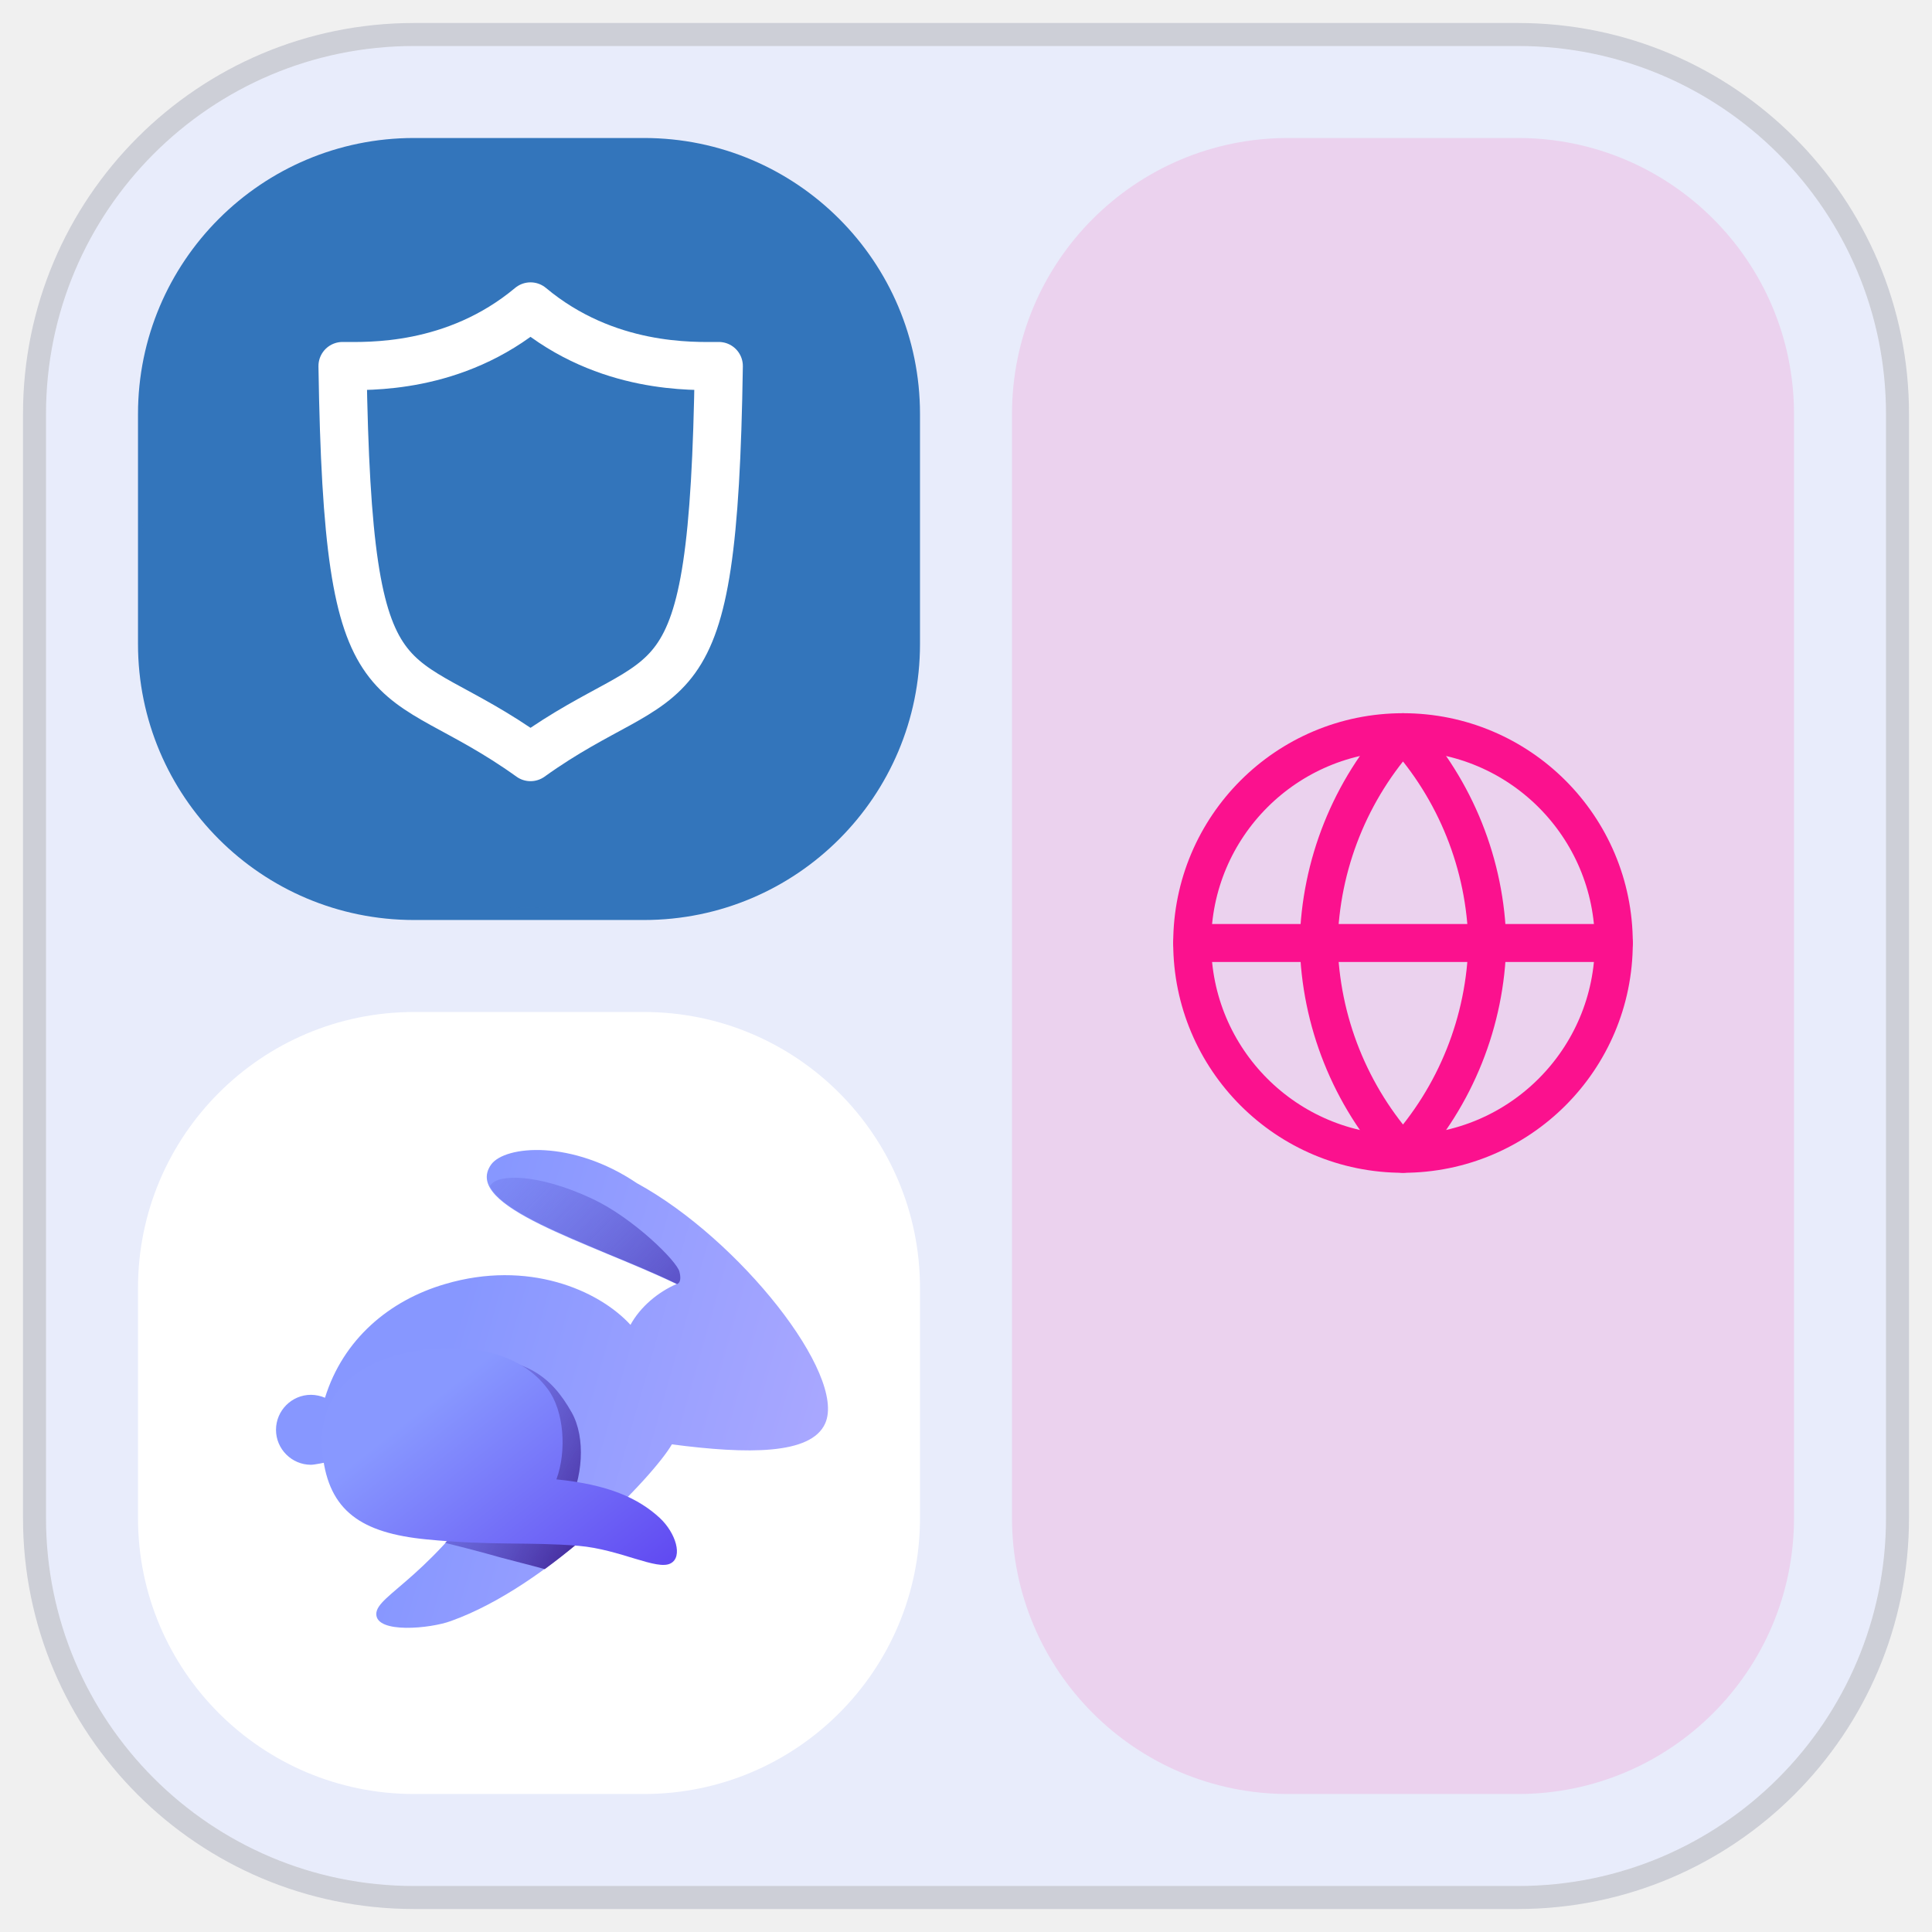
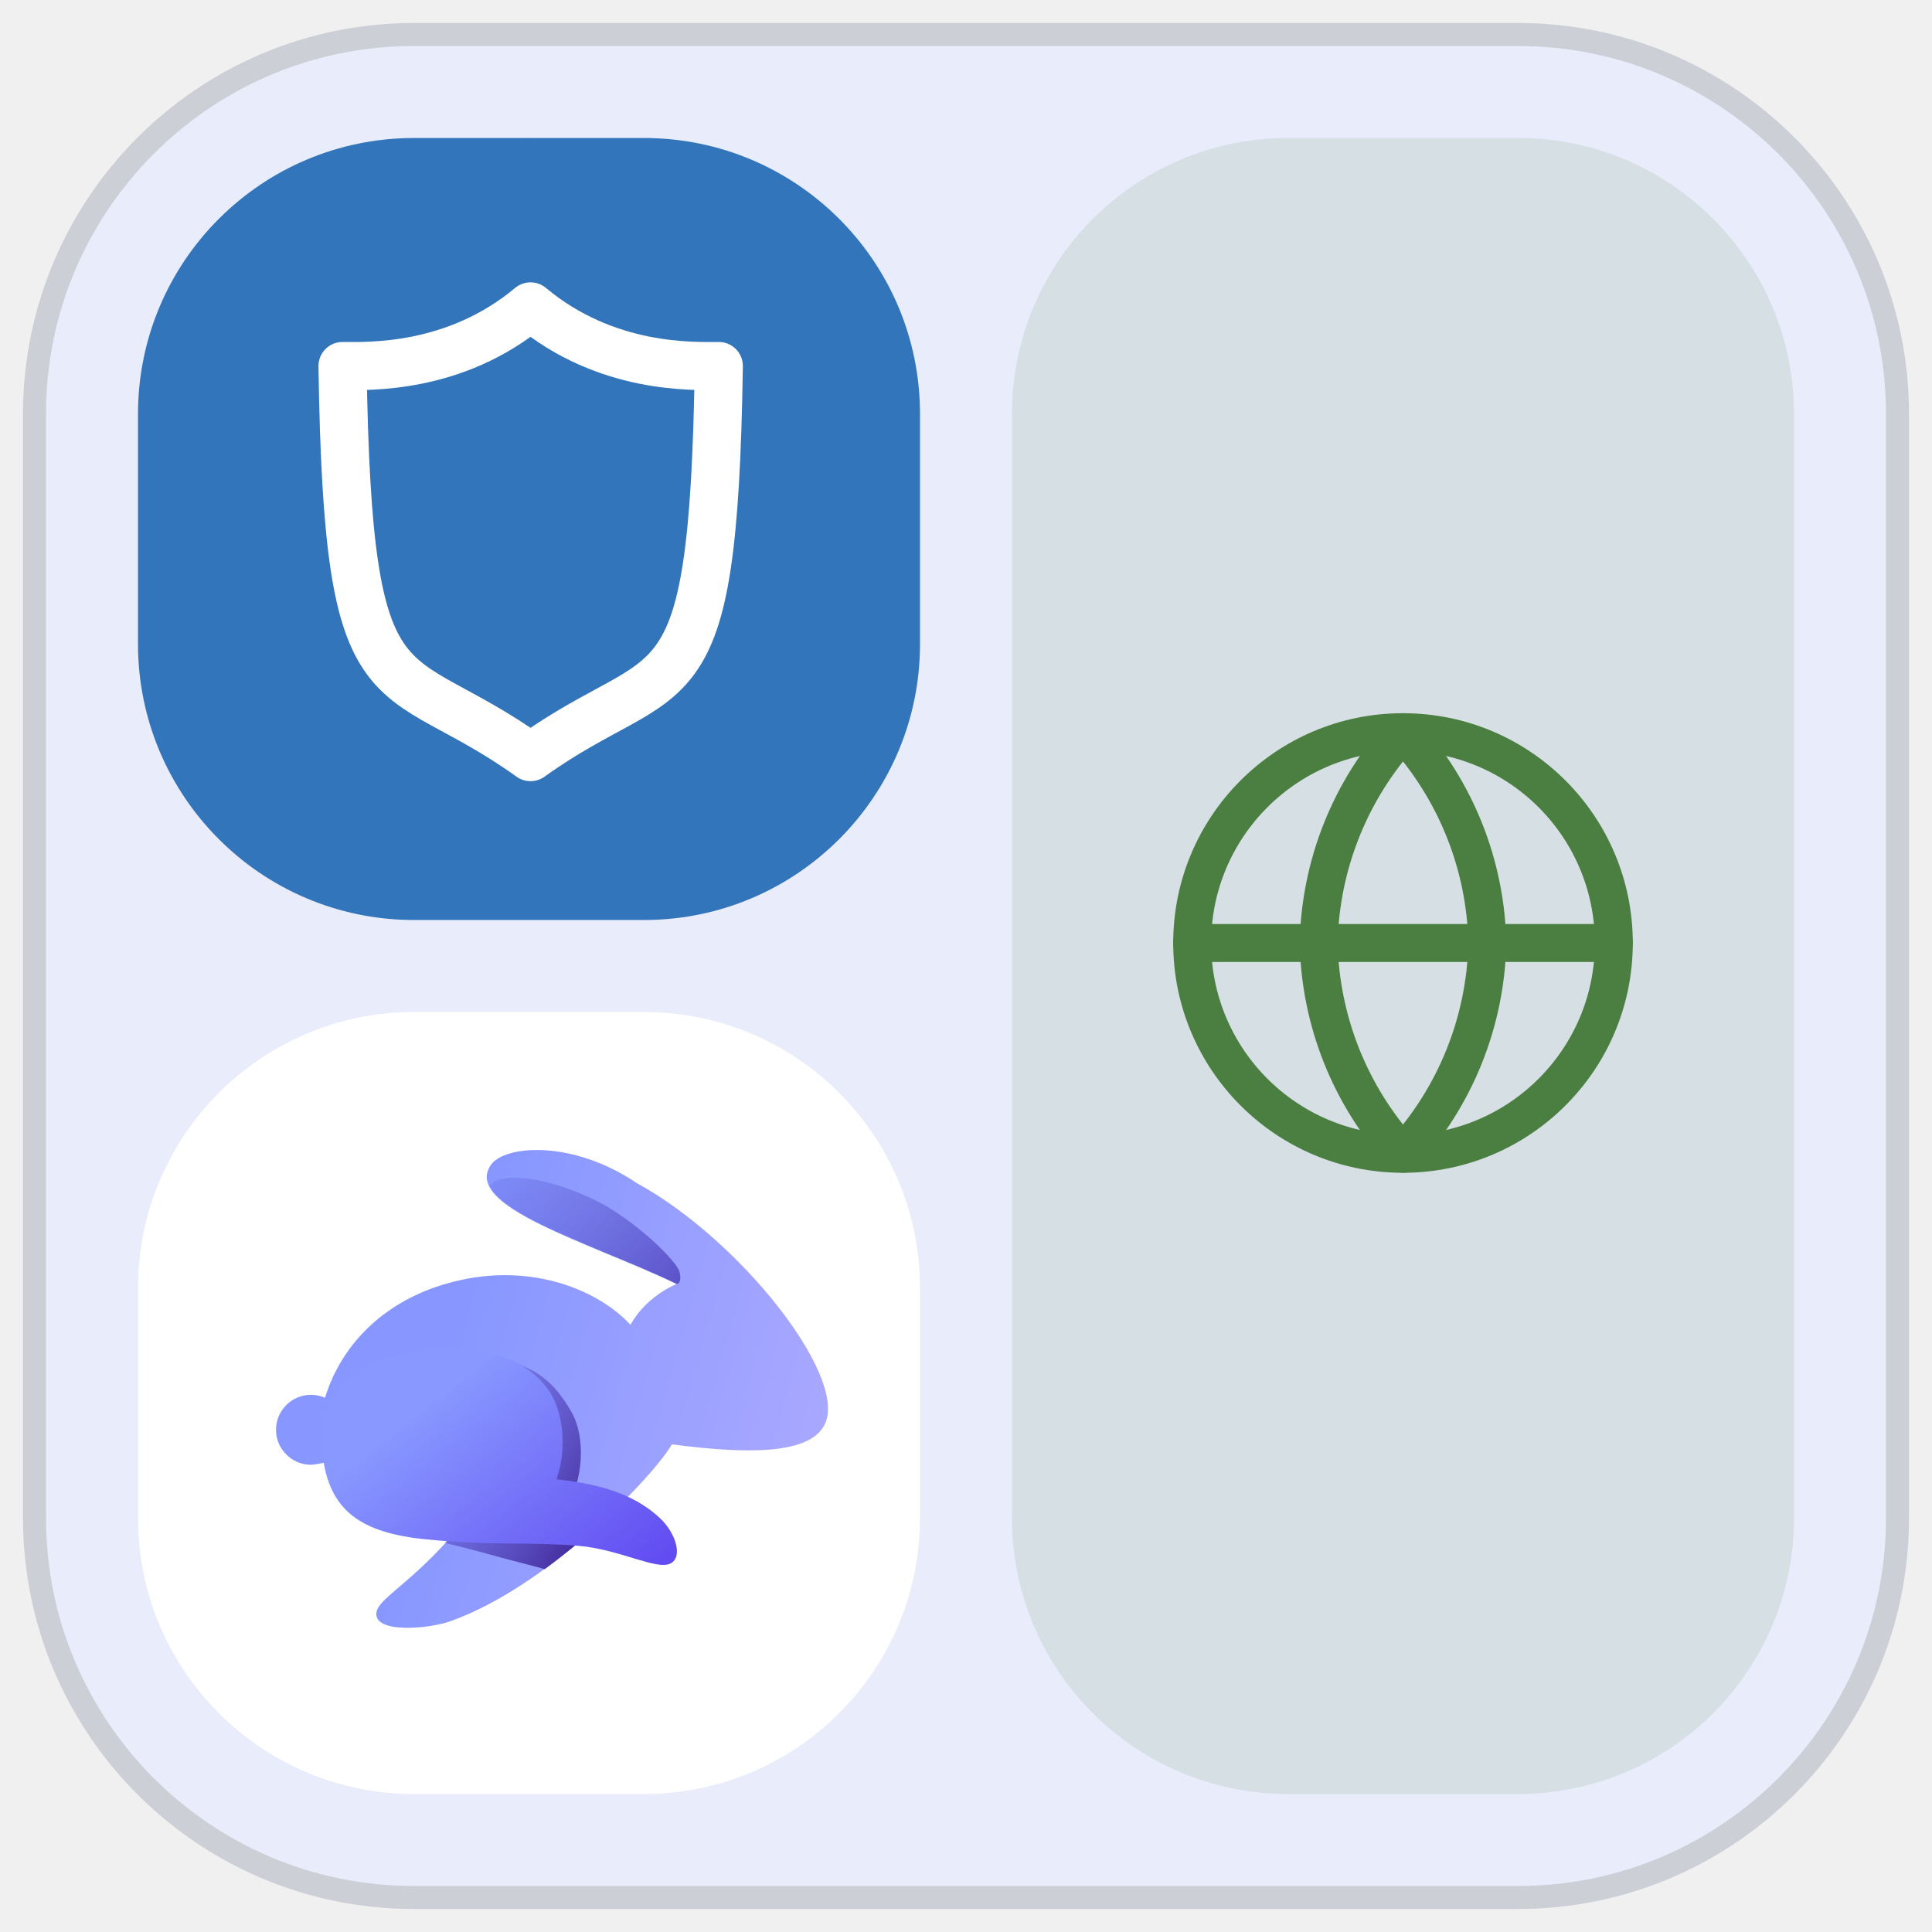
<svg xmlns="http://www.w3.org/2000/svg" width="42" height="42" viewBox="0 0 42 42" fill="none">
  <rect x="1" y="1" width="40" height="40" rx="8" fill="#E8ECFB" />
  <g clip-path="url(#clip0_304_15192)">
    <rect x="3" y="3" width="17" height="17" rx="6" fill="#3375BB" />
    <g clip-path="url(#clip1_304_15192)">
      <mask id="mask0_304_15192" style="mask-type:luminance" maskUnits="userSpaceOnUse" x="3" y="2" width="17" height="18">
        <path d="M19.843 3H3.104V19.738H19.843V3Z" fill="white" />
      </mask>
      <g mask="url(#mask0_304_15192)">
        <path d="M11.474 19.738C16.096 19.738 19.843 15.991 19.843 11.369C19.843 6.747 16.096 3 11.474 3C6.852 3 3.104 6.747 3.104 11.369C3.104 15.991 6.852 19.738 11.474 19.738Z" fill="#3375BB" />
        <path d="M11.533 6.661C13.187 8.043 15.084 7.957 15.626 7.957C15.507 15.813 14.604 14.256 11.533 16.459C8.462 14.256 7.565 15.813 7.446 7.957C7.982 7.957 9.879 8.043 11.533 6.661Z" stroke="white" stroke-width="1.046" stroke-miterlimit="10" stroke-linecap="round" stroke-linejoin="round" />
      </g>
    </g>
  </g>
  <rect x="3" y="22" width="17" height="17" rx="6" fill="white" />
  <path d="M17.939 30.943C18.408 29.891 16.076 26.938 13.845 25.721C12.439 24.771 10.981 24.898 10.677 25.316C10.03 26.228 12.832 27.014 14.707 27.914C14.302 28.091 13.921 28.408 13.706 28.801C13.009 28.041 11.475 27.382 9.676 27.914C8.459 28.269 7.458 29.118 7.065 30.386C6.976 30.347 6.862 30.322 6.76 30.322C6.342 30.322 6 30.664 6 31.083C6 31.501 6.342 31.843 6.76 31.843C6.837 31.843 7.077 31.792 7.077 31.792L10.981 31.818C9.422 34.302 8.18 34.657 8.18 35.088C8.18 35.519 9.359 35.404 9.802 35.24C11.932 34.479 14.213 32.084 14.606 31.399C16.254 31.615 17.635 31.628 17.939 30.943Z" fill="url(#paint0_linear_304_15192)" />
  <path fill-rule="evenodd" clip-rule="evenodd" d="M14.72 27.914C14.809 27.876 14.796 27.749 14.771 27.648C14.72 27.419 13.77 26.482 12.882 26.063C11.666 25.493 10.778 25.518 10.652 25.785C10.892 26.291 12.046 26.761 13.237 27.267C13.732 27.47 14.251 27.686 14.72 27.914Z" fill="url(#paint1_linear_304_15192)" />
  <path fill-rule="evenodd" clip-rule="evenodd" d="M13.174 33.009C12.933 32.92 12.654 32.832 12.337 32.756C12.667 32.16 12.743 31.26 12.426 30.702C11.982 29.916 11.425 29.498 10.119 29.498C9.409 29.498 7.483 29.739 7.445 31.349C7.445 31.514 7.445 31.666 7.457 31.818H10.981C10.512 32.566 10.068 33.123 9.676 33.541C10.145 33.656 10.525 33.757 10.88 33.858C11.209 33.947 11.526 34.023 11.843 34.112C12.325 33.757 12.781 33.377 13.174 33.009Z" fill="url(#paint2_linear_304_15192)" />
  <path d="M7.014 31.628C7.153 32.844 7.85 33.326 9.27 33.465C10.69 33.605 11.501 33.516 12.578 33.605C13.478 33.681 14.289 34.15 14.581 33.985C14.847 33.846 14.695 33.326 14.34 32.996C13.871 32.566 13.224 32.274 12.096 32.16C12.325 31.539 12.261 30.664 11.906 30.195C11.399 29.511 10.461 29.207 9.27 29.334C8.028 29.486 6.837 30.107 7.014 31.628Z" fill="url(#paint3_linear_304_15192)" />
-   <rect x="22" y="3" width="17" height="36" rx="6" fill="#FB118E" fill-opacity="0.12" />
+   <rect x="22" y="3" width="17" height="36" rx="6" fill="#4b7f41" fill-opacity="0.12" />
  <g clip-path="url(#clip2_304_15192)">
-     <path d="M30.5 25.083C33.031 25.083 35.083 23.031 35.083 20.5C35.083 17.969 33.031 15.917 30.5 15.917C27.969 15.917 25.917 17.969 25.917 20.5C25.917 23.031 27.969 25.083 30.5 25.083Z" stroke="#FB118E" stroke-width="0.825" stroke-linecap="round" stroke-linejoin="round" />
-     <path d="M25.917 20.5H35.083" stroke="#FB118E" stroke-width="0.825" stroke-linecap="round" stroke-linejoin="round" />
-     <path d="M30.5 15.917C31.646 17.172 32.298 18.8 32.333 20.5C32.298 22.199 31.646 23.828 30.5 25.083C29.354 23.828 28.702 22.199 28.667 20.5C28.702 18.8 29.354 17.172 30.5 15.917V15.917Z" stroke="#FB118E" stroke-width="0.825" stroke-linecap="round" stroke-linejoin="round" />
+     <path d="M30.5 25.083C33.031 25.083 35.083 23.031 35.083 20.5C35.083 17.969 33.031 15.917 30.5 15.917C27.969 15.917 25.917 17.969 25.917 20.5C25.917 23.031 27.969 25.083 30.5 25.083Z" stroke="#4b7f41" stroke-width="0.825" stroke-linecap="round" stroke-linejoin="round" />
+     <path d="M25.917 20.5H35.083" stroke="#4b7f41" stroke-width="0.825" stroke-linecap="round" stroke-linejoin="round" />
+     <path d="M30.5 15.917C31.646 17.172 32.298 18.8 32.333 20.5C32.298 22.199 31.646 23.828 30.5 25.083C29.354 23.828 28.702 22.199 28.667 20.5C28.702 18.8 29.354 17.172 30.5 15.917V15.917Z" stroke="#4b7f41" stroke-width="0.825" stroke-linecap="round" stroke-linejoin="round" />
  </g>
  <rect x="0.75" y="0.75" width="40.5" height="40.5" rx="8.25" stroke="#5D6785" stroke-opacity="0.24" stroke-width="0.5" />
  <defs>
    <linearGradient id="paint0_linear_304_15192" x1="9.547" y1="29.962" x2="17.854" y2="32.318" gradientUnits="userSpaceOnUse">
      <stop stop-color="#8797FF" />
      <stop offset="1" stop-color="#AAA8FF" />
    </linearGradient>
    <linearGradient id="paint1_linear_304_15192" x1="16.147" y1="30.148" x2="10.153" y2="24.139" gradientUnits="userSpaceOnUse">
      <stop stop-color="#3B22A0" />
      <stop offset="1" stop-color="#5156D8" stop-opacity="0" />
    </linearGradient>
    <linearGradient id="paint2_linear_304_15192" x1="13.339" y1="33.226" x2="7.581" y2="29.916" gradientUnits="userSpaceOnUse">
      <stop stop-color="#3B1E8F" />
      <stop offset="1" stop-color="#6A6FFB" stop-opacity="0" />
    </linearGradient>
    <linearGradient id="paint3_linear_304_15192" x1="9.145" y1="30.645" x2="13.037" y2="35.59" gradientUnits="userSpaceOnUse">
      <stop stop-color="#8898FF" />
      <stop offset="0.984" stop-color="#5F47F1" />
    </linearGradient>
    <clipPath id="clip0_304_15192">
      <rect x="3" y="3" width="17" height="17" rx="6" fill="white" />
    </clipPath>
    <clipPath id="clip1_304_15192">
      <rect width="17" height="16.738" fill="white" transform="translate(3 2.99988)" />
    </clipPath>
    <clipPath id="clip2_304_15192">
      <rect width="11" height="11" fill="white" transform="translate(25 15)" />
    </clipPath>
  </defs>
</svg>
